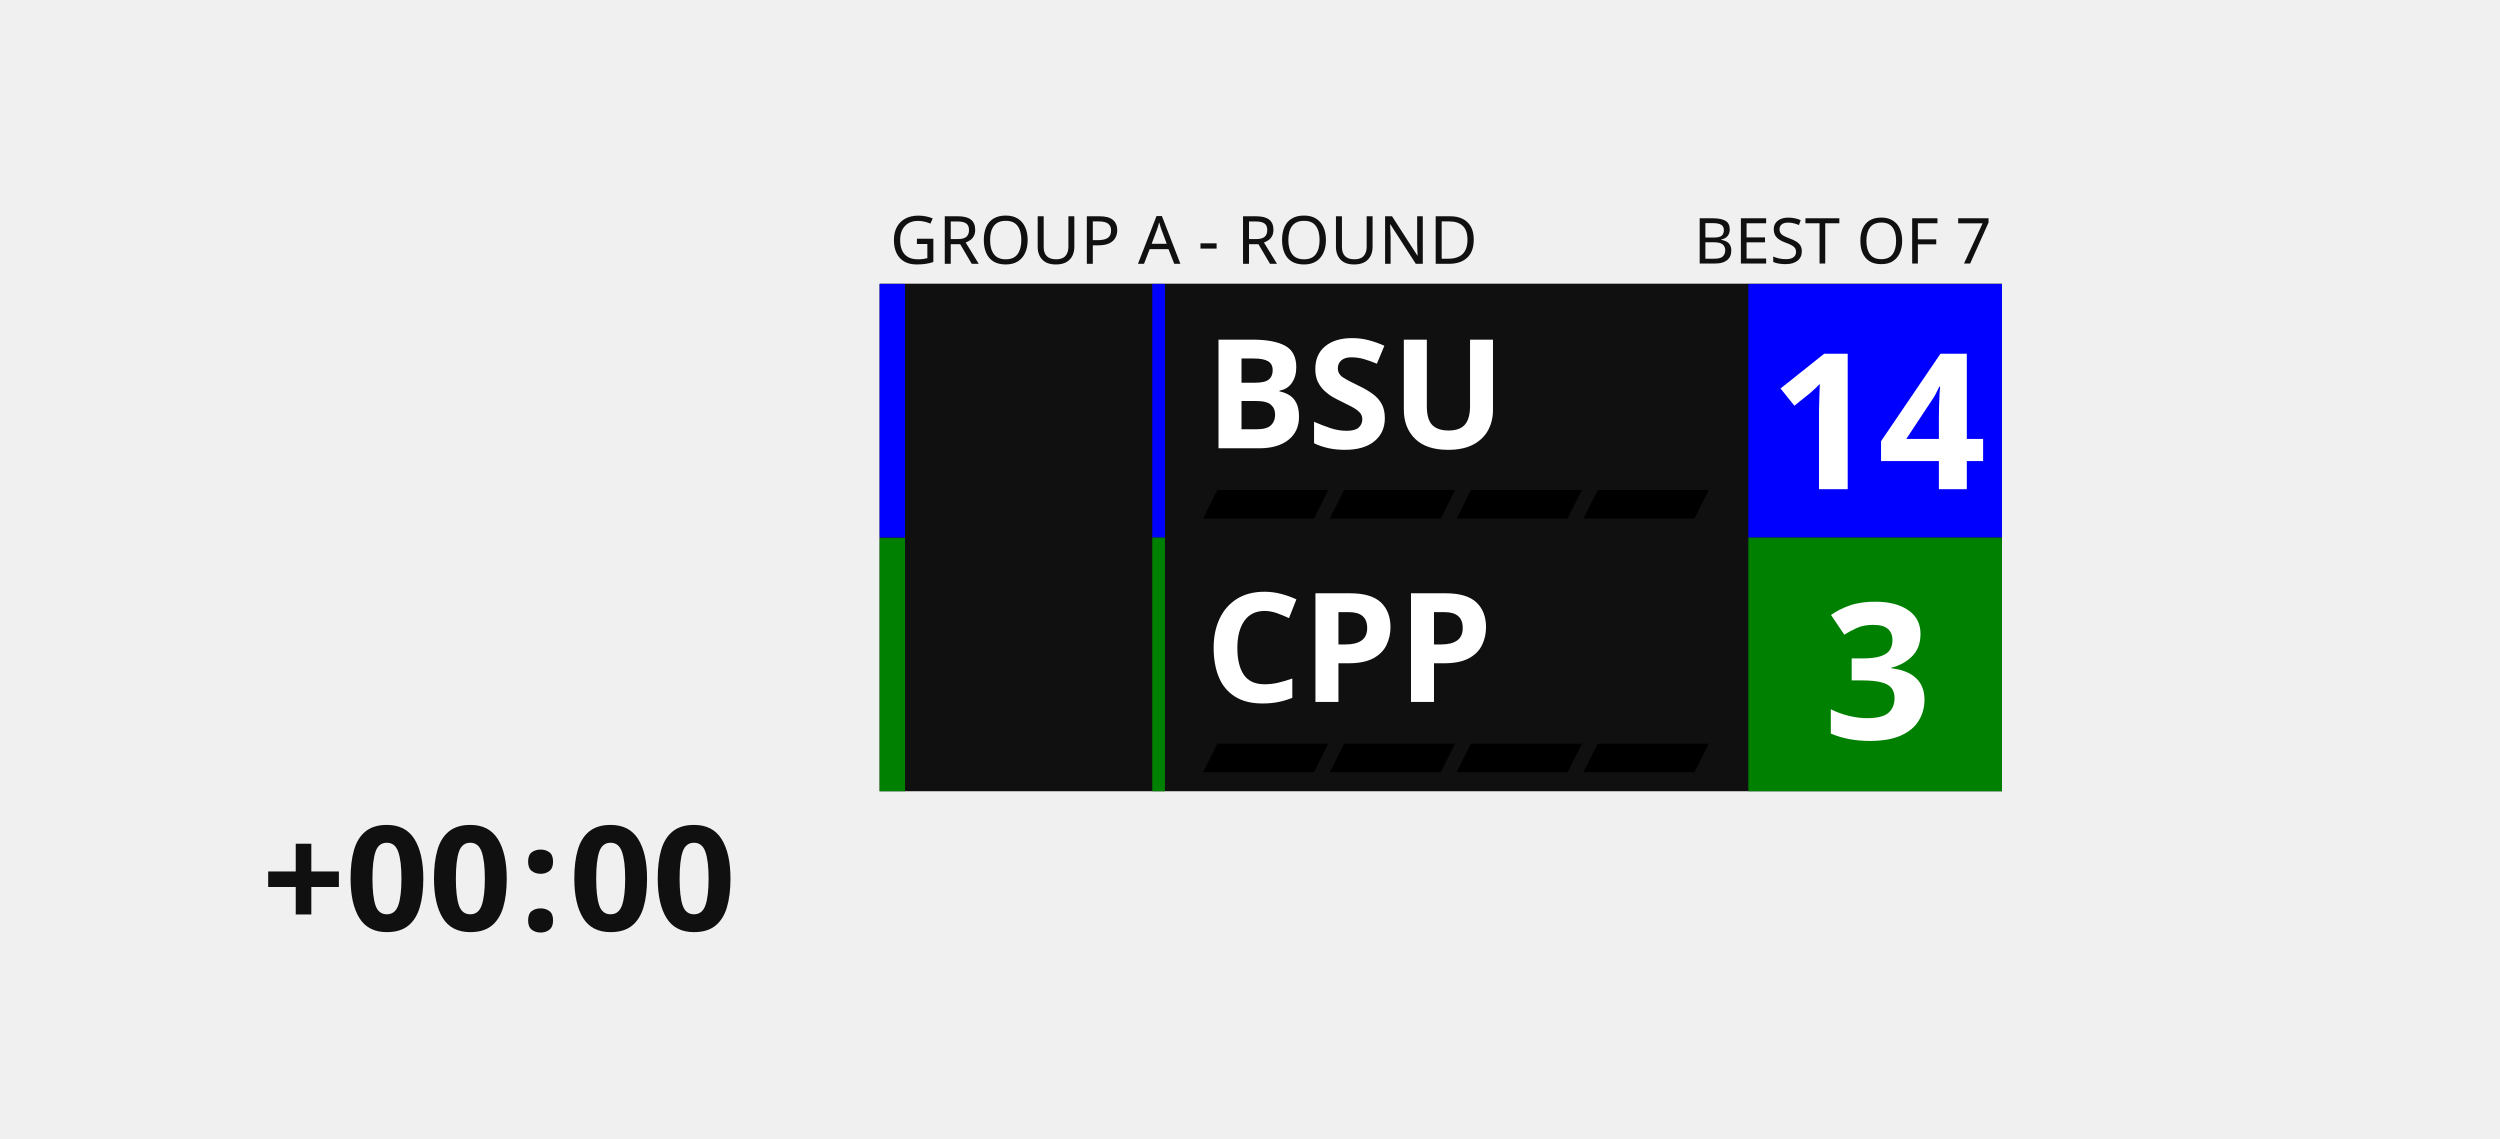
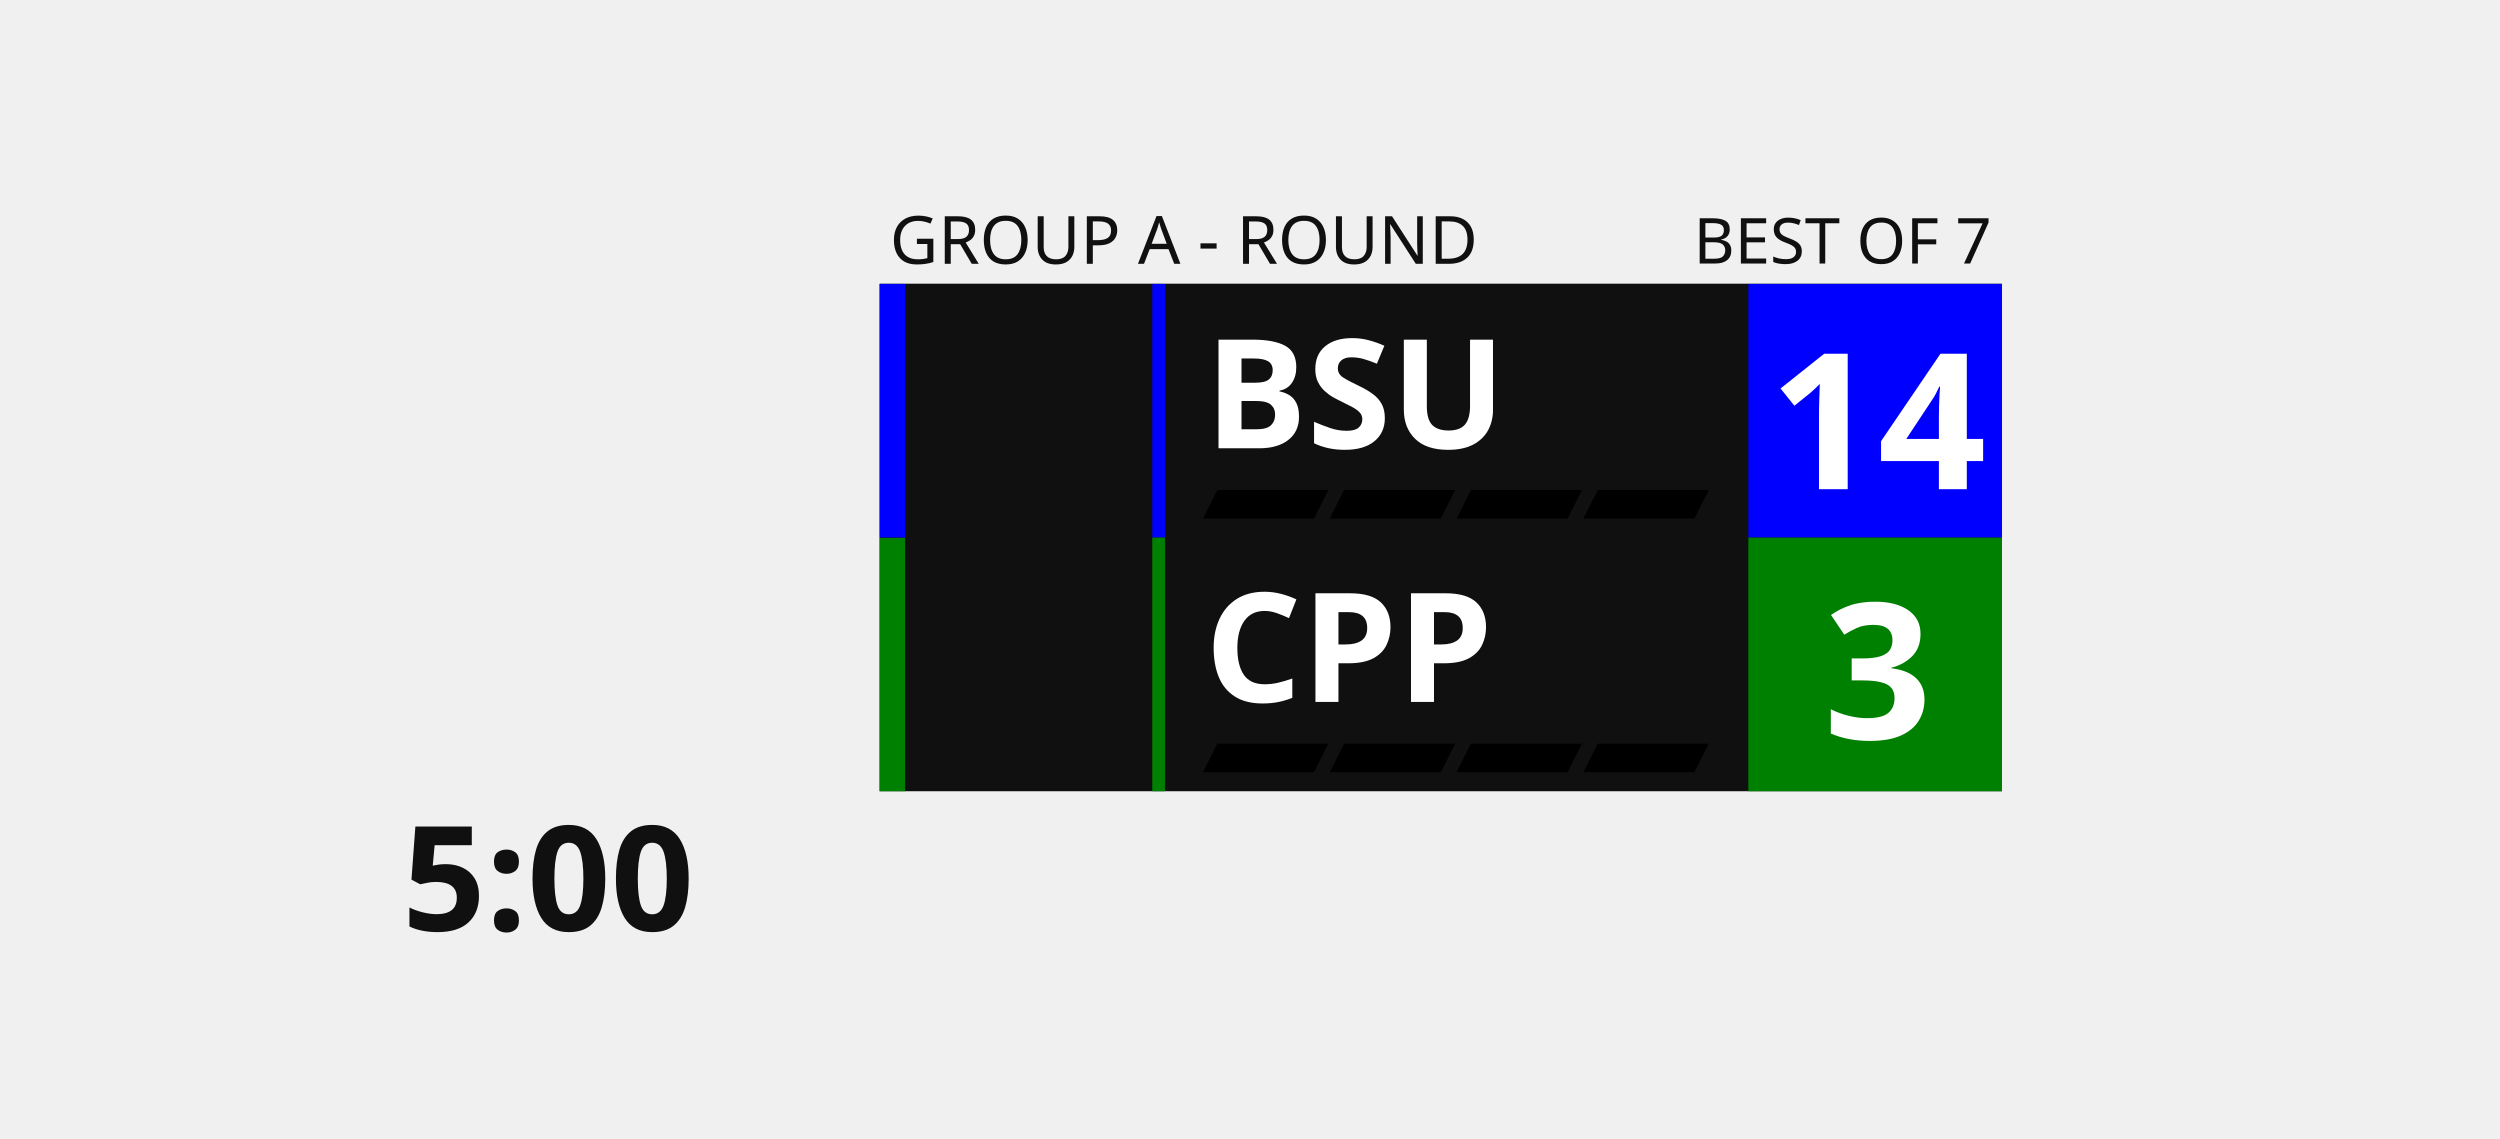
<svg xmlns="http://www.w3.org/2000/svg" id="Score_Bug_Only" data-name="Score Bug Only" width="659" height="300">
  <defs>
    <style>
      .cls-1 {
        fill: url(#linear-gradient-2);
      }

      .cls-2 {
        letter-spacing: 0em;
      }

      .cls-3 {
        fill: url(#linear-gradient-5);
        filter: url(#drop-shadow-6);
      }

      .cls-4, .cls-5, .cls-6 {
        fill: #fff;
      }

      .cls-7 {
        letter-spacing: 0em;
      }

      .cls-8 {
        fill: url(#linear-gradient-4);
      }

      .cls-9 {
        font-size: 17.55px;
      }

      .cls-9, .cls-10, .cls-11, .cls-12 {
        fill: #101010;
      }

      .cls-9, .cls-12 {
        font-family: Oswald-Medium, Oswald;
        font-weight: 500;
      }

      .cls-13 {
        fill: url(#linear-gradient-3);
      }

      .cls-14 {
        fill: #0a5dff;
      }

      .cls-5 {
        font-size: 40.11px;
      }

      .cls-5, .cls-6, .cls-11 {
        font-family: Oswald-SemiBold, Oswald;
        font-weight: 600;
      }

      .cls-15 {
        fill: #098040;
      }

      .cls-6 {
        font-size: 50px;
      }

      .cls-16 {
        fill: url(#linear-gradient);
      }

      .cls-11 {
        font-size: 38.44px;
      }

      .cls-12 {
        font-size: 16.71px;
      }
    </style>
    <LinearGradient id="linear-gradient" x1="293.72" y1="208.56" x2="293.72" y2="49.78" gradientUnits="userSpaceOnUse">
      <stop offset="0" stop-color="#151515" />
      <stop offset=".5" stop-color="#252525" />
      <stop offset="1" stop-color="#121212" />
    </LinearGradient>
    <LinearGradient id="linear-gradient-2" x1="379.79" y1="50.82" x2="379.79" y2="74.05" gradientUnits="userSpaceOnUse">
      <stop offset="0" stop-color="#fff" />
      <stop offset="1" stop-color="#ccc" />
    </LinearGradient>
    <LinearGradient id="linear-gradient-3" x1="383.04" y1="141.71" x2="383.04" y2="74.78" gradientUnits="userSpaceOnUse">
      <stop id="team1GradStart" offset="0" stop-color="#0a5dff" stop-opacity=".4" />
      <stop id="team1GradEnd" offset="1" stop-color="#0a5dff" stop-opacity="0" />
    </LinearGradient>
    <LinearGradient id="linear-gradient-4" x1="383.04" y1="208.56" x2="383.04" y2="141.78" gradientUnits="userSpaceOnUse">
      <stop id="team2GradStart" offset="0" stop-color="#098040" stop-opacity=".4" />
      <stop id="team2GradEnd" offset="1" stop-color="#098040" stop-opacity="0" />
    </LinearGradient>
    <LinearGradient id="linear-gradient-5" x1="59.72" y1="229.46" x2="231.87" y2="229.46" gradientUnits="userSpaceOnUse">
      <stop offset="0" stop-color="#959595" />
      <stop offset=".17" stop-color="#d4d4d4" />
      <stop offset=".33" stop-color="#fff" />
      <stop offset=".5" stop-color="#e6e6e6" />
      <stop offset=".66" stop-color="#e6e6e6" />
      <stop offset=".82" stop-color="#fff" />
      <stop offset="1" stop-color="#959595" />
    </LinearGradient>
    <Filter id="drop-shadow-6" x="50" y="199" width="191" height="61" filterUnits="userSpaceOnUse">
      <feOffset dx="0" dy="0" />
      <feGaussianBlur result="blur" stdDeviation="3" />
      <feFlood flood-color="#000" flood-opacity=".65" />
      <feComposite in2="blur" operator="in" />
      <feComposite in="SourceGraphic" />
    </Filter>
  </defs>
  <rect id="Scoreboard_base" data-name="Scoreboard base" class="cls-16" x="59.72" y="49.78" width="468" height="158.79" />
  <rect id="teams_base" data-name="teams base" class="cls-10" x="231.87" y="74.78" width="295.84" height="133.79" />
  <rect id="Scoreboard_base-2" data-name="Scoreboard base" class="cls-1" x="231.87" y="49.78" width="295.84" height="25.07" />
  <g id="Team_1">
    <rect id="team_1_gradient" data-name="team 1 gradient" class="cls-13" x="238.37" y="74.78" width="289.34" height="66.93" />
    <g id="team1Bar" color="blue">
      <rect id="team_1_score_box" data-name="team 1 score box" fill="currentColor" x="460.86" y="74.85" width="66.86" height="66.86" />
      <rect id="team_1_vertical_bar" data-name="team 1 vertical bar" fill="currentColor" x="303.74" y="74.85" width="3.34" height="66.86" />
      <rect id="team_1_vertical_bar-2" data-name="team 1 vertical bar" fill="currentColor" x="231.87" y="74.85" width="6.69" height="66.86" />
    </g>
    <text class="cls-5" id="team1Name" transform="translate(317.59 118.17)">BSU</text>
    <polygon id="BOX_1-2" data-name="BOX 1" class="cls-10" points="346.37 136.69 317.12 136.69 320.88 129.17 350.13 129.17 346.37 136.69" />
    <polygon id="BOX_2-2" data-name="BOX 2" class="cls-10" points="379.8 136.69 350.54 136.69 354.3 129.17 383.56 129.17 379.8 136.69" />
    <polygon id="BOX_3-2" data-name="BOX 3" class="cls-10" points="413.22 136.69 383.97 136.69 387.73 129.17 416.99 129.17 413.22 136.69" />
    <polygon id="BOX_4" data-name="BOX 4" class="cls-10" points="446.65 136.69 417.4 136.69 421.16 129.17 450.41 129.17 446.65 136.69" />
    <polygon id="team1Bo7Box1" data-name="BOX 1" points="346.37 136.69 317.12 136.69 320.88 129.17 350.13 129.17 346.37 136.69" />
    <polygon id="team1Bo7Box2" data-name="BOX 2" points="379.8 136.69 350.54 136.69 354.3 129.17 383.56 129.17 379.8 136.69" />
    <polygon id="team1Bo7Box3" data-name="BOX 3" points="413.22 136.69 383.97 136.69 387.73 129.17 416.99 129.17 413.22 136.69" />
    <polygon id="team1Bo7Box4" data-name="BOX 4" points="446.65 136.69 417.4 136.69 421.16 129.17 450.41 129.17 446.65 136.69" />
    <text id="team1Score" data-name="Score TXT" class="cls-6" transform="translate(495 128.95)" text-anchor="middle">14</text>
    <image id="team1Logo" data-name="SCHOOL LOGO" width="1080" height="1080" transform="translate(242.37 78.78) scale(.05)" />
  </g>
  <g id="Team_2">
    <rect id="team_2_gradient" data-name="team 2 gradient" class="cls-8" x="238.37" y="141.78" width="289.34" height="66.79" />
    <g id="team2Bar" color="green">
      <rect id="team_2_score_box" data-name="team 2 score box" fill="currentColor" x="460.86" y="141.71" width="66.86" height="66.86" />
      <rect id="team_2_vertical_bar" data-name="team 2 vertical bar" fill="currentColor" x="303.74" y="141.71" width="3.34" height="66.86" />
      <rect id="team_2_vertical_bar-2" data-name="team 2 vertical bar" fill="currentColor" x="231.87" y="141.78" width="6.69" height="66.79" />
    </g>
    <text class="cls-5" id="team2Name" transform="translate(317.59 185.03)">CPP</text>
    <polygon id="BOX_1-5" data-name="BOX 1" class="cls-10" points="346.37 203.55 317.12 203.55 320.88 196.03 350.13 196.03 346.37 203.55" />
    <polygon id="BOX_2-5" data-name="BOX 2" class="cls-10" points="379.8 203.55 350.54 203.55 354.3 196.03 383.56 196.03 379.8 203.55" />
    <polygon id="BOX_3-5" data-name="BOX 3" class="cls-10" points="413.22 203.55 383.97 203.55 387.73 196.03 416.99 196.03 413.22 203.55" />
    <polygon id="BOX_4-3" data-name="BOX 4" class="cls-10" points="446.65 203.55 417.4 203.55 421.16 196.03 450.41 196.03 446.65 203.55" />
    <polygon id="team2Bo7Box1" data-name="BOX 1" points="346.37 203.55 317.12 203.55 320.88 196.03 350.13 196.03 346.37 203.55" />
    <polygon id="team2Bo7Box2" data-name="BOX 2" points="379.8 203.55 350.54 203.55 354.3 196.03 383.56 196.03 379.8 203.55" />
    <polygon id="team2Bo7Box3" data-name="BOX 3" points="413.22 203.55 383.97 203.55 387.73 196.03 416.99 196.03 413.22 203.55" />
    <polygon id="team2Bo7Box4" data-name="BOX 4" points="446.65 203.55 417.4 203.55 421.16 196.03 450.41 196.03 446.65 203.55" />
    <text id="team2Score" data-name="Score TXT" class="cls-6" transform="translate(495 194.81)" text-anchor="middle">3</text>
    <image id="team2Logo" data-name="school logo" width="1080" height="1080" transform="translate(242.37 145.78) scale(.05)" />
  </g>
  <text id="gameInfo" class="cls-12" transform="translate(525 69.46)" text-anchor="end">BEST OF 7</text>
  <text id="seriesTitle" class="cls-9" transform="translate(234.56 69.54)">GROUP A - ROUND</text>
  <rect class="cls-3" x="59.72" y="208.56" width="172.16" height="41.79" />
-   <text id="semi-colon" class="cls-11" transform="translate(142.5 245.32)" text-anchor="middle">:</text>
-   <text id="clockMins" class="cls-11" transform="translate(135 245.32)" text-anchor="end">+00</text>
-   <text id="clockSecs" class="cls-11" transform="translate(150 245.32)" text-anchor="start">00</text>
+   <text id="clock" class="cls-11" transform="translate(144.5 245.32)" text-anchor="middle">5:00</text>
  <image id="seriesLogo" width="1882" height="1672" transform="translate(72.25 63.15) scale(.08)" />
</svg>
